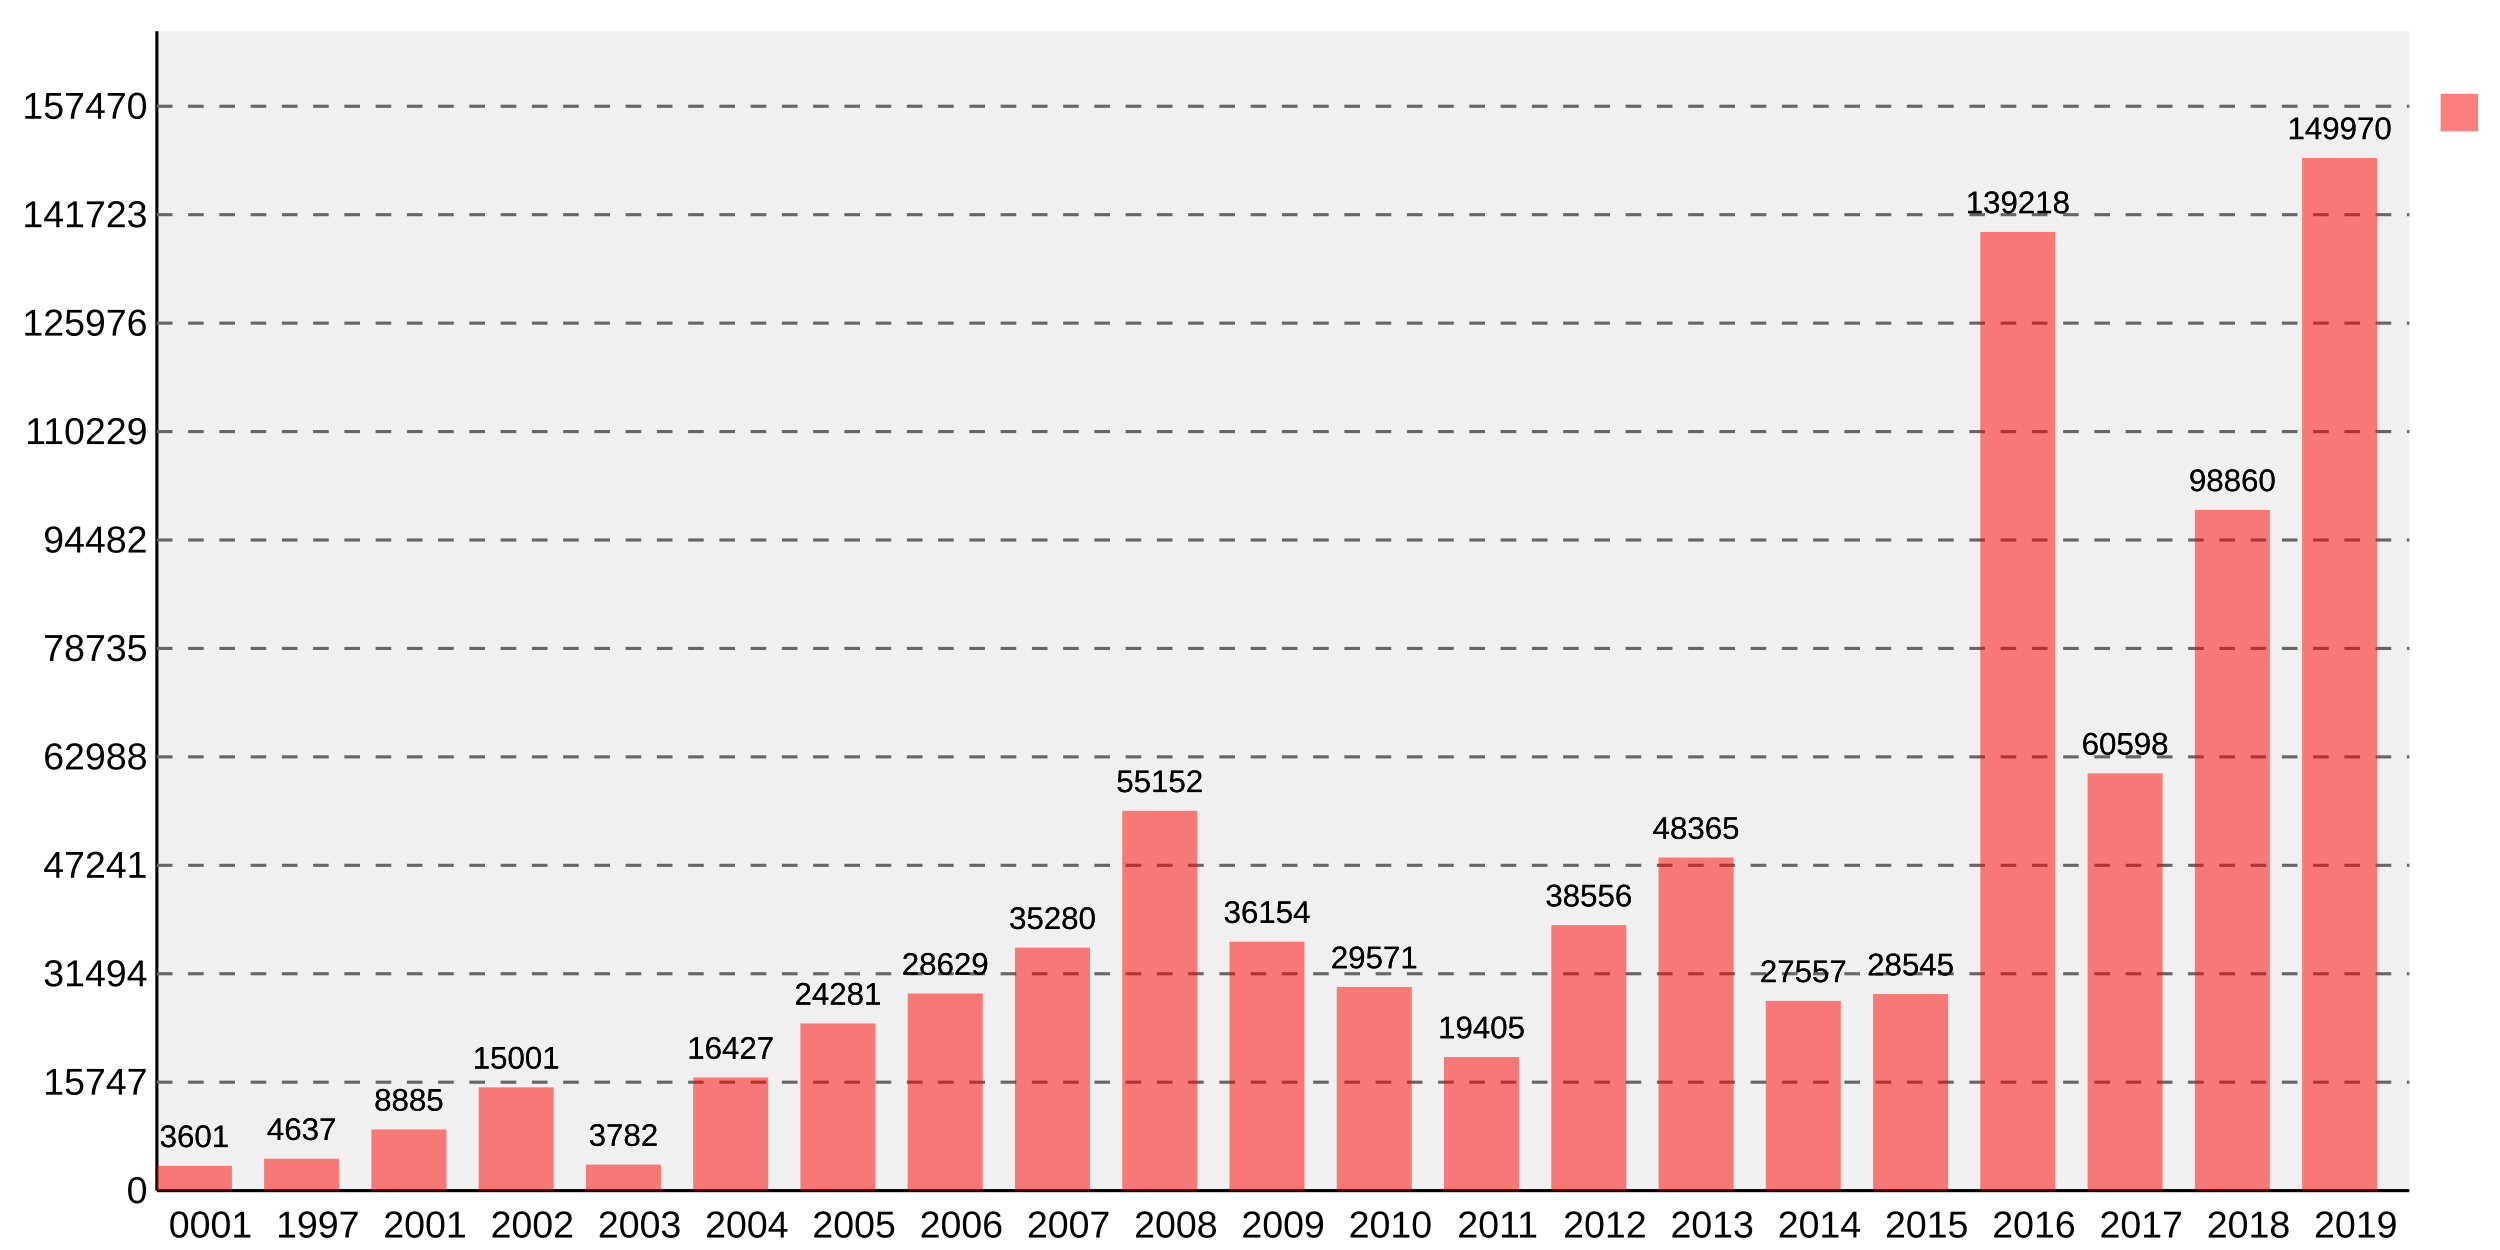
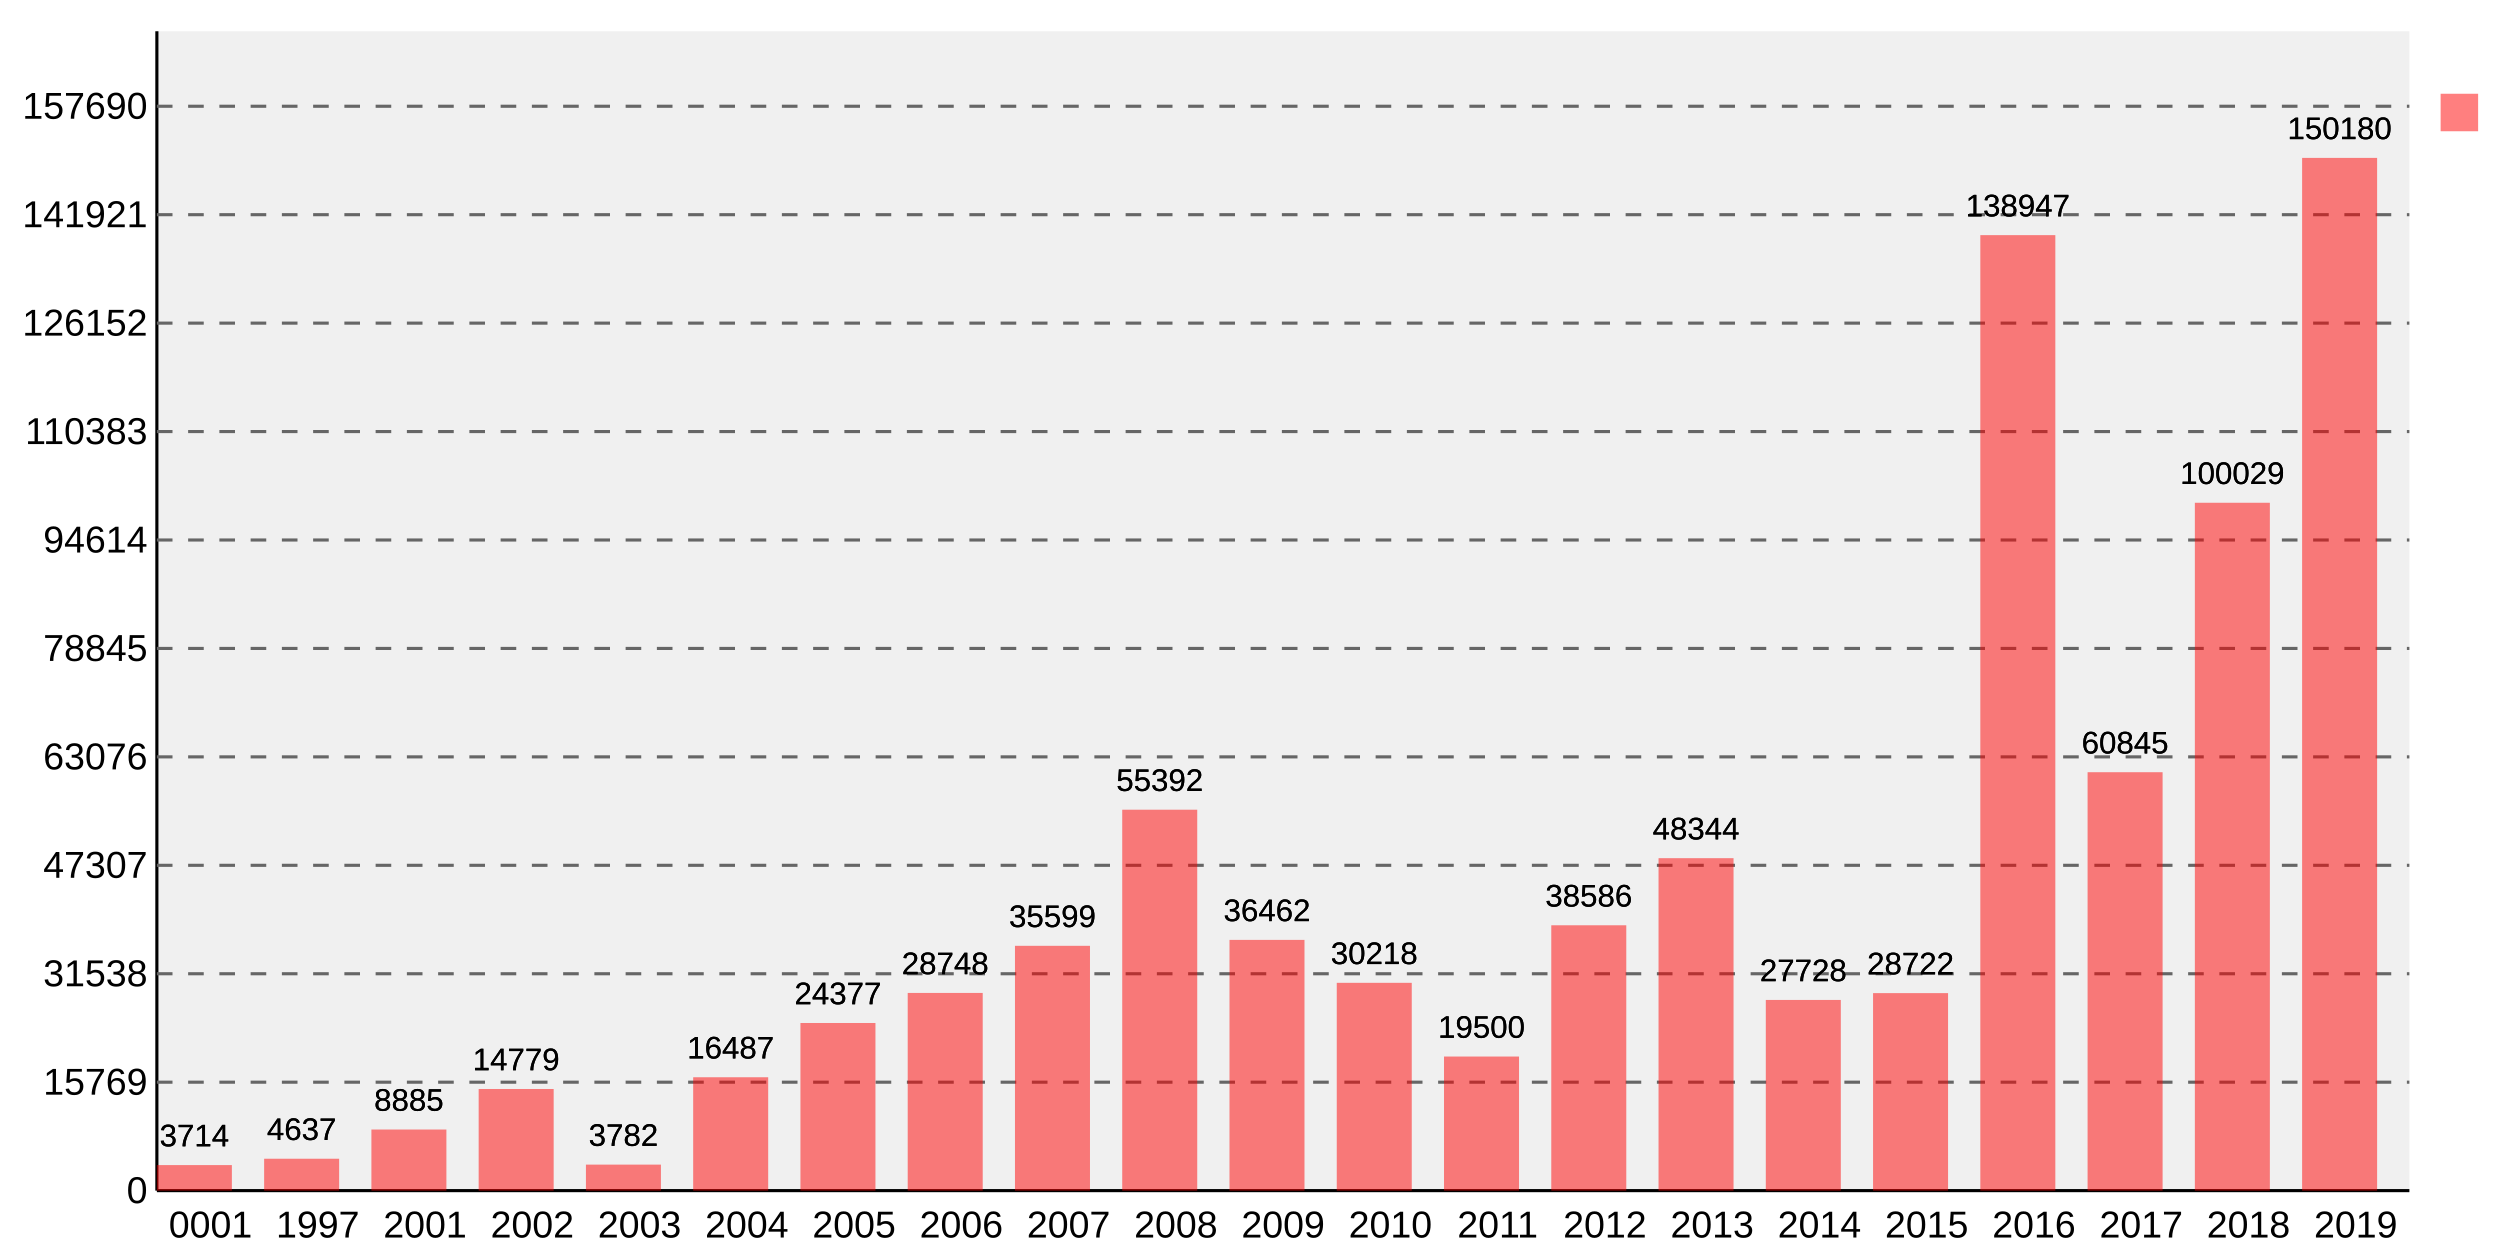
<svg xmlns="http://www.w3.org/2000/svg" viewBox="0 0 800 400">
  <defs>
    <style type="text/css">/*
Base styles for svg.charts.Graph
*/
.svgBackground {
    fill: #fff
    }
.graphBackground {
    fill: #f0f0f0
    }
/* graphs titles */
.mainTitle {
    text-anchor: middle;
    fill: #000;
    font-size: 16px;
    font-family: "Arial", sans-serif;
    font-weight: normal
    }
.subTitle {
    text-anchor: middle;
    fill: #999;
    font-size: 14px;
    font-family: "Arial", sans-serif;
    font-weight: normal
    }
.axis {
    stroke: #000;
    stroke-width: 1px
    }
.guideLines {
    stroke: #666;
    stroke-width: 1px;
    stroke-dasharray: 5, 5
    }
.xAxisLabels {
    text-anchor: middle;
    fill: #000;
    font-size: 12px;
    font-family: "Arial", sans-serif;
    font-weight: normal
    }
.yAxisLabels {
    text-anchor: end;
    fill: #000;
    font-size: 12px;
    font-family: "Arial", sans-serif;
    font-weight: normal
    }
.xAxisTitle {
    text-anchor: middle;
    fill: #f00;
    font-size: 14px;
    font-family: "Arial", sans-serif;
    font-weight: normal
    }
.yAxisTitle {
    fill: #f00;
    text-anchor: middle;
    font-size: 14px;
    font-family: "Arial", sans-serif;
    font-weight: normal
    }
.dataPointLabel {
    fill: #000;
    text-anchor: middle;
    font-size: 10px;
    font-family: "Arial", sans-serif;
    font-weight: normal
    }
.staggerGuideLine {
    fill: none;
    stroke: #000;
    stroke-width: 0.5px
    }
.keyText {
    fill: #000;
    text-anchor: start;
    font-size: 10px;
    font-family: "Arial", sans-serif;
    font-weight: normal
    }
/*
default fill styles for multiple datasets (probably only use a single
dataset on this graph though)
*/
.key1, .fill1 {
    fill: #f00;
    fill-opacity: 0.5;
    stroke: none;
    stroke-width: 0.5px
    }
.key2, .fill2 {
    fill: #00f;
    fill-opacity: 0.5;
    stroke: none;
    stroke-width: 1px
    }
.key3, .fill3 {
    fill: #0f0;
    fill-opacity: 0.5;
    stroke: none;
    stroke-width: 1px
    }
.key4, .fill4 {
    fill: #fc0;
    fill-opacity: 0.5;
    stroke: none;
    stroke-width: 1px
    }
.key5, .fill5 {
    fill: #0cf;
    fill-opacity: 0.5;
    stroke: none;
    stroke-width: 1px
    }
.key6, .fill6 {
    fill: #f0f;
    fill-opacity: 0.5;
    stroke: none;
    stroke-width: 1px
    }
.key7, .fill7 {
    fill: #0ff;
    fill-opacity: 0.5;
    stroke: none;
    stroke-width: 1px
    }
.key8, .fill8 {
    fill: #ff0;
    fill-opacity: 0.5;
    stroke: none;
    stroke-width: 1px
    }
.key9, .fill9 {
    fill: #c66;
    fill-opacity: 0.5;
    stroke: none;
    stroke-width: 1px
    }
.key10, .fill10 {
    fill: #639;
    fill-opacity: 0.5;
    stroke: none;
    stroke-width: 1px
    }
.key11, .fill11 {
    fill: #390;
    fill-opacity: 0.5;
    stroke: none;
    stroke-width: 1px
    }
.key12, .fill12 {
    fill: #96F;
    fill-opacity: 0.5;
    stroke: none;
    stroke-width: 1px
    }</style>
  </defs>
  <rect width="800" height="400" x="0" y="0" class="svgBackground" />
  <g transform="translate (50.2 10)">
    <rect x="0" y="0" width="720.8" height="371" class="graphBackground" />
    <path d="M 0 0 v371" class="axis" id="xAxis" />
    <path d="M 0 371 h720.8" class="axis" id="yAxis" />
    <text class="xAxisLabels" x="17.162" y="386" style="text-anchor: middle">0001</text>
    <text class="xAxisLabels" x="51.486" y="386" style="text-anchor: middle">1997</text>
    <text class="xAxisLabels" x="85.81" y="386" style="text-anchor: middle">2001</text>
    <text class="xAxisLabels" x="120.133" y="386" style="text-anchor: middle">2002</text>
    <text class="xAxisLabels" x="154.457" y="386" style="text-anchor: middle">2003</text>
    <text class="xAxisLabels" x="188.781" y="386" style="text-anchor: middle">2004</text>
    <text class="xAxisLabels" x="223.105" y="386" style="text-anchor: middle">2005</text>
    <text class="xAxisLabels" x="257.429" y="386" style="text-anchor: middle">2006</text>
    <text class="xAxisLabels" x="291.752" y="386" style="text-anchor: middle">2007</text>
    <text class="xAxisLabels" x="326.076" y="386" style="text-anchor: middle">2008</text>
    <text class="xAxisLabels" x="360.4" y="386" style="text-anchor: middle">2009</text>
    <text class="xAxisLabels" x="394.724" y="386" style="text-anchor: middle">2010</text>
    <text class="xAxisLabels" x="429.048" y="386" style="text-anchor: middle">2011</text>
    <text class="xAxisLabels" x="463.371" y="386" style="text-anchor: middle">2012</text>
    <text class="xAxisLabels" x="497.695" y="386" style="text-anchor: middle">2013</text>
    <text class="xAxisLabels" x="532.019" y="386" style="text-anchor: middle">2014</text>
    <text class="xAxisLabels" x="566.343" y="386" style="text-anchor: middle">2015</text>
    <text class="xAxisLabels" x="600.667" y="386" style="text-anchor: middle">2016</text>
    <text class="xAxisLabels" x="634.99" y="386" style="text-anchor: middle">2017</text>
    <text class="xAxisLabels" x="669.314" y="386" style="text-anchor: middle">2018</text>
    <text class="xAxisLabels" x="703.638" y="386" style="text-anchor: middle">2019</text>
    <text class="yAxisLabels" x="-3" y="375.0" style="text-anchor: end">0</text>
-     <text class="yAxisLabels" x="-3" y="340.3" style="text-anchor: end">15747</text>
-     <text class="yAxisLabels" x="-3" y="305.6" style="text-anchor: end">31494</text>
-     <text class="yAxisLabels" x="-3" y="270.9" style="text-anchor: end">47241</text>
-     <text class="yAxisLabels" x="-3" y="236.2" style="text-anchor: end">62988</text>
-     <text class="yAxisLabels" x="-3" y="201.5" style="text-anchor: end">78735</text>
-     <text class="yAxisLabels" x="-3" y="166.8" style="text-anchor: end">94482</text>
-     <text class="yAxisLabels" x="-3" y="132.1" style="text-anchor: end">110229</text>
-     <text class="yAxisLabels" x="-3" y="97.4" style="text-anchor: end">125976</text>
-     <text class="yAxisLabels" x="-3" y="62.7" style="text-anchor: end">141723</text>
-     <text class="yAxisLabels" x="-3" y="28.0" style="text-anchor: end">157470</text>
+     <text class="yAxisLabels" x="-3" y="340.3" style="text-anchor: end">15769</text>
+     <text class="yAxisLabels" x="-3" y="305.6" style="text-anchor: end">31538</text>
+     <text class="yAxisLabels" x="-3" y="270.9" style="text-anchor: end">47307</text>
+     <text class="yAxisLabels" x="-3" y="236.2" style="text-anchor: end">63076</text>
+     <text class="yAxisLabels" x="-3" y="201.5" style="text-anchor: end">78845</text>
+     <text class="yAxisLabels" x="-3" y="166.8" style="text-anchor: end">94614</text>
+     <text class="yAxisLabels" x="-3" y="132.1" style="text-anchor: end">110383</text>
+     <text class="yAxisLabels" x="-3" y="97.4" style="text-anchor: end">126152</text>
+     <text class="yAxisLabels" x="-3" y="62.7" style="text-anchor: end">141921</text>
+     <text class="yAxisLabels" x="-3" y="28.0" style="text-anchor: end">157690</text>
    <path d="M 0 336.3 h720.8" class="guideLines" />
    <path d="M 0 301.6 h720.8" class="guideLines" />
    <path d="M 0 266.9 h720.8" class="guideLines" />
    <path d="M 0 232.2 h720.8" class="guideLines" />
    <path d="M 0 197.5 h720.8" class="guideLines" />
    <path d="M 0 162.8 h720.8" class="guideLines" />
    <path d="M 0 128.1 h720.8" class="guideLines" />
    <path d="M 0 93.4 h720.8" class="guideLines" />
    <path d="M 0 58.7 h720.8" class="guideLines" />
    <path d="M 0 24.0 h720.8" class="guideLines" />
-     <rect x="0.0" y="363.065" width="24.0" height="7.935" class="fill1" />
-     <rect x="34.324" y="360.782" width="24.0" height="10.218" class="fill1" />
-     <rect x="68.648" y="351.421" width="24.0" height="19.579" class="fill1" />
-     <rect x="102.971" y="337.944" width="24.0" height="33.056" class="fill1" />
-     <rect x="137.295" y="362.666" width="24.0" height="8.334" class="fill1" />
-     <rect x="171.619" y="334.802" width="24.0" height="36.198" class="fill1" />
-     <rect x="205.943" y="317.495" width="24.0" height="53.505" class="fill1" />
-     <rect x="240.267" y="307.913" width="24.0" height="63.087" class="fill1" />
-     <rect x="274.59" y="293.257" width="24.0" height="77.743" class="fill1" />
-     <rect x="308.914" y="249.467" width="24.0" height="121.533" class="fill1" />
-     <rect x="343.238" y="291.331" width="24.0" height="79.669" class="fill1" />
-     <rect x="377.562" y="305.838" width="24.0" height="65.162" class="fill1" />
-     <rect x="411.886" y="328.239" width="24.0" height="42.761" class="fill1" />
-     <rect x="446.21" y="286.038" width="24.0" height="84.962" class="fill1" />
-     <rect x="480.533" y="264.423" width="24.0" height="106.577" class="fill1" />
-     <rect x="514.857" y="310.276" width="24.0" height="60.724" class="fill1" />
-     <rect x="549.181" y="308.098" width="24.0" height="62.902" class="fill1" />
-     <rect x="583.505" y="64.22" width="24.0" height="306.78" class="fill1" />
-     <rect x="617.829" y="237.467" width="24.0" height="133.533" class="fill1" />
-     <rect x="652.152" y="153.153" width="24.0" height="217.847" class="fill1" />
-     <rect x="686.476" y="40.527" width="24.0" height="330.473" class="fill1" />
+     <rect x="0.0" y="362.827" width="24.0" height="8.173" class="fill1" />
+     <rect x="34.324" y="360.796" width="24.0" height="10.204" class="fill1" />
+     <rect x="68.648" y="351.448" width="24.0" height="19.552" class="fill1" />
+     <rect x="102.971" y="338.479" width="24.0" height="32.521" class="fill1" />
+     <rect x="137.295" y="362.678" width="24.0" height="8.322" class="fill1" />
+     <rect x="171.619" y="334.72" width="24.0" height="36.28" class="fill1" />
+     <rect x="205.943" y="317.358" width="24.0" height="53.642" class="fill1" />
+     <rect x="240.267" y="307.739" width="24.0" height="63.261" class="fill1" />
+     <rect x="274.59" y="292.664" width="24.0" height="78.336" class="fill1" />
+     <rect x="308.914" y="249.109" width="24.0" height="121.891" class="fill1" />
+     <rect x="343.238" y="290.765" width="24.0" height="80.235" class="fill1" />
+     <rect x="377.562" y="304.505" width="24.0" height="66.495" class="fill1" />
+     <rect x="411.886" y="328.09" width="24.0" height="42.91" class="fill1" />
+     <rect x="446.21" y="286.091" width="24.0" height="84.909" class="fill1" />
+     <rect x="480.533" y="264.618" width="24.0" height="106.382" class="fill1" />
+     <rect x="514.857" y="309.984" width="24.0" height="61.016" class="fill1" />
+     <rect x="549.181" y="307.797" width="24.0" height="63.203" class="fill1" />
+     <rect x="583.505" y="65.244" width="24.0" height="305.756" class="fill1" />
+     <rect x="617.829" y="237.109" width="24.0" height="133.891" class="fill1" />
+     <rect x="652.152" y="150.884" width="24.0" height="220.116" class="fill1" />
+     <rect x="686.476" y="40.526" width="24.0" height="330.474" class="fill1" />
    <g>
-       <text x="12.0" y="357.065" class="dataPointLabel" style="None stroke: #fff; stroke-width: 2;">3601</text>
-       <text x="12.0" y="357.065" class="dataPointLabel">3601</text>
-       <text x="46.324" y="354.782" class="dataPointLabel" style="None stroke: #fff; stroke-width: 2;">4637</text>
-       <text x="46.324" y="354.782" class="dataPointLabel">4637</text>
-       <text x="80.648" y="345.421" class="dataPointLabel" style="None stroke: #fff; stroke-width: 2;">8885</text>
-       <text x="80.648" y="345.421" class="dataPointLabel">8885</text>
-       <text x="114.971" y="331.944" class="dataPointLabel" style="None stroke: #fff; stroke-width: 2;">15001</text>
-       <text x="114.971" y="331.944" class="dataPointLabel">15001</text>
-       <text x="149.295" y="356.666" class="dataPointLabel" style="None stroke: #fff; stroke-width: 2;">3782</text>
-       <text x="149.295" y="356.666" class="dataPointLabel">3782</text>
-       <text x="183.619" y="328.802" class="dataPointLabel" style="None stroke: #fff; stroke-width: 2;">16427</text>
-       <text x="183.619" y="328.802" class="dataPointLabel">16427</text>
-       <text x="217.943" y="311.495" class="dataPointLabel" style="None stroke: #fff; stroke-width: 2;">24281</text>
-       <text x="217.943" y="311.495" class="dataPointLabel">24281</text>
-       <text x="252.267" y="301.913" class="dataPointLabel" style="None stroke: #fff; stroke-width: 2;">28629</text>
-       <text x="252.267" y="301.913" class="dataPointLabel">28629</text>
-       <text x="286.59" y="287.257" class="dataPointLabel" style="None stroke: #fff; stroke-width: 2;">35280</text>
-       <text x="286.59" y="287.257" class="dataPointLabel">35280</text>
-       <text x="320.914" y="243.467" class="dataPointLabel" style="None stroke: #fff; stroke-width: 2;">55152</text>
-       <text x="320.914" y="243.467" class="dataPointLabel">55152</text>
-       <text x="355.238" y="285.331" class="dataPointLabel" style="None stroke: #fff; stroke-width: 2;">36154</text>
-       <text x="355.238" y="285.331" class="dataPointLabel">36154</text>
-       <text x="389.562" y="299.838" class="dataPointLabel" style="None stroke: #fff; stroke-width: 2;">29571</text>
-       <text x="389.562" y="299.838" class="dataPointLabel">29571</text>
-       <text x="423.886" y="322.239" class="dataPointLabel" style="None stroke: #fff; stroke-width: 2;">19405</text>
-       <text x="423.886" y="322.239" class="dataPointLabel">19405</text>
-       <text x="458.21" y="280.038" class="dataPointLabel" style="None stroke: #fff; stroke-width: 2;">38556</text>
-       <text x="458.21" y="280.038" class="dataPointLabel">38556</text>
-       <text x="492.533" y="258.423" class="dataPointLabel" style="None stroke: #fff; stroke-width: 2;">48365</text>
-       <text x="492.533" y="258.423" class="dataPointLabel">48365</text>
-       <text x="526.857" y="304.276" class="dataPointLabel" style="None stroke: #fff; stroke-width: 2;">27557</text>
-       <text x="526.857" y="304.276" class="dataPointLabel">27557</text>
-       <text x="561.181" y="302.098" class="dataPointLabel" style="None stroke: #fff; stroke-width: 2;">28545</text>
-       <text x="561.181" y="302.098" class="dataPointLabel">28545</text>
-       <text x="595.505" y="58.22" class="dataPointLabel" style="None stroke: #fff; stroke-width: 2;">139218</text>
-       <text x="595.505" y="58.22" class="dataPointLabel">139218</text>
-       <text x="629.829" y="231.467" class="dataPointLabel" style="None stroke: #fff; stroke-width: 2;">60598</text>
-       <text x="629.829" y="231.467" class="dataPointLabel">60598</text>
-       <text x="664.152" y="147.153" class="dataPointLabel" style="None stroke: #fff; stroke-width: 2;">98860</text>
-       <text x="664.152" y="147.153" class="dataPointLabel">98860</text>
-       <text x="698.476" y="34.527" class="dataPointLabel" style="None stroke: #fff; stroke-width: 2;">149970</text>
-       <text x="698.476" y="34.527" class="dataPointLabel">149970</text>
+       <text x="12.0" y="356.827" class="dataPointLabel" style="None stroke: #fff; stroke-width: 2;">3714</text>
+       <text x="12.0" y="356.827" class="dataPointLabel">3714</text>
+       <text x="46.324" y="354.796" class="dataPointLabel" style="None stroke: #fff; stroke-width: 2;">4637</text>
+       <text x="46.324" y="354.796" class="dataPointLabel">4637</text>
+       <text x="80.648" y="345.448" class="dataPointLabel" style="None stroke: #fff; stroke-width: 2;">8885</text>
+       <text x="80.648" y="345.448" class="dataPointLabel">8885</text>
+       <text x="114.971" y="332.479" class="dataPointLabel" style="None stroke: #fff; stroke-width: 2;">14779</text>
+       <text x="114.971" y="332.479" class="dataPointLabel">14779</text>
+       <text x="149.295" y="356.678" class="dataPointLabel" style="None stroke: #fff; stroke-width: 2;">3782</text>
+       <text x="149.295" y="356.678" class="dataPointLabel">3782</text>
+       <text x="183.619" y="328.72" class="dataPointLabel" style="None stroke: #fff; stroke-width: 2;">16487</text>
+       <text x="183.619" y="328.72" class="dataPointLabel">16487</text>
+       <text x="217.943" y="311.358" class="dataPointLabel" style="None stroke: #fff; stroke-width: 2;">24377</text>
+       <text x="217.943" y="311.358" class="dataPointLabel">24377</text>
+       <text x="252.267" y="301.739" class="dataPointLabel" style="None stroke: #fff; stroke-width: 2;">28748</text>
+       <text x="252.267" y="301.739" class="dataPointLabel">28748</text>
+       <text x="286.59" y="286.664" class="dataPointLabel" style="None stroke: #fff; stroke-width: 2;">35599</text>
+       <text x="286.59" y="286.664" class="dataPointLabel">35599</text>
+       <text x="320.914" y="243.109" class="dataPointLabel" style="None stroke: #fff; stroke-width: 2;">55392</text>
+       <text x="320.914" y="243.109" class="dataPointLabel">55392</text>
+       <text x="355.238" y="284.765" class="dataPointLabel" style="None stroke: #fff; stroke-width: 2;">36462</text>
+       <text x="355.238" y="284.765" class="dataPointLabel">36462</text>
+       <text x="389.562" y="298.505" class="dataPointLabel" style="None stroke: #fff; stroke-width: 2;">30218</text>
+       <text x="389.562" y="298.505" class="dataPointLabel">30218</text>
+       <text x="423.886" y="322.09" class="dataPointLabel" style="None stroke: #fff; stroke-width: 2;">19500</text>
+       <text x="423.886" y="322.09" class="dataPointLabel">19500</text>
+       <text x="458.21" y="280.091" class="dataPointLabel" style="None stroke: #fff; stroke-width: 2;">38586</text>
+       <text x="458.21" y="280.091" class="dataPointLabel">38586</text>
+       <text x="492.533" y="258.618" class="dataPointLabel" style="None stroke: #fff; stroke-width: 2;">48344</text>
+       <text x="492.533" y="258.618" class="dataPointLabel">48344</text>
+       <text x="526.857" y="303.984" class="dataPointLabel" style="None stroke: #fff; stroke-width: 2;">27728</text>
+       <text x="526.857" y="303.984" class="dataPointLabel">27728</text>
+       <text x="561.181" y="301.797" class="dataPointLabel" style="None stroke: #fff; stroke-width: 2;">28722</text>
+       <text x="561.181" y="301.797" class="dataPointLabel">28722</text>
+       <text x="595.505" y="59.244" class="dataPointLabel" style="None stroke: #fff; stroke-width: 2;">138947</text>
+       <text x="595.505" y="59.244" class="dataPointLabel">138947</text>
+       <text x="629.829" y="231.109" class="dataPointLabel" style="None stroke: #fff; stroke-width: 2;">60845</text>
+       <text x="629.829" y="231.109" class="dataPointLabel">60845</text>
+       <text x="664.152" y="144.884" class="dataPointLabel" style="None stroke: #fff; stroke-width: 2;">100029</text>
+       <text x="664.152" y="144.884" class="dataPointLabel">100029</text>
+       <text x="698.476" y="34.526" class="dataPointLabel" style="None stroke: #fff; stroke-width: 2;">150180</text>
+       <text x="698.476" y="34.526" class="dataPointLabel">150180</text>
    </g>
  </g>
  <g transform="translate(781 30)">
    <rect x="0" y="0" width="12" height="12" class="key1" />
    <text x="17" y="12" class="keyText" />
  </g>
</svg>
